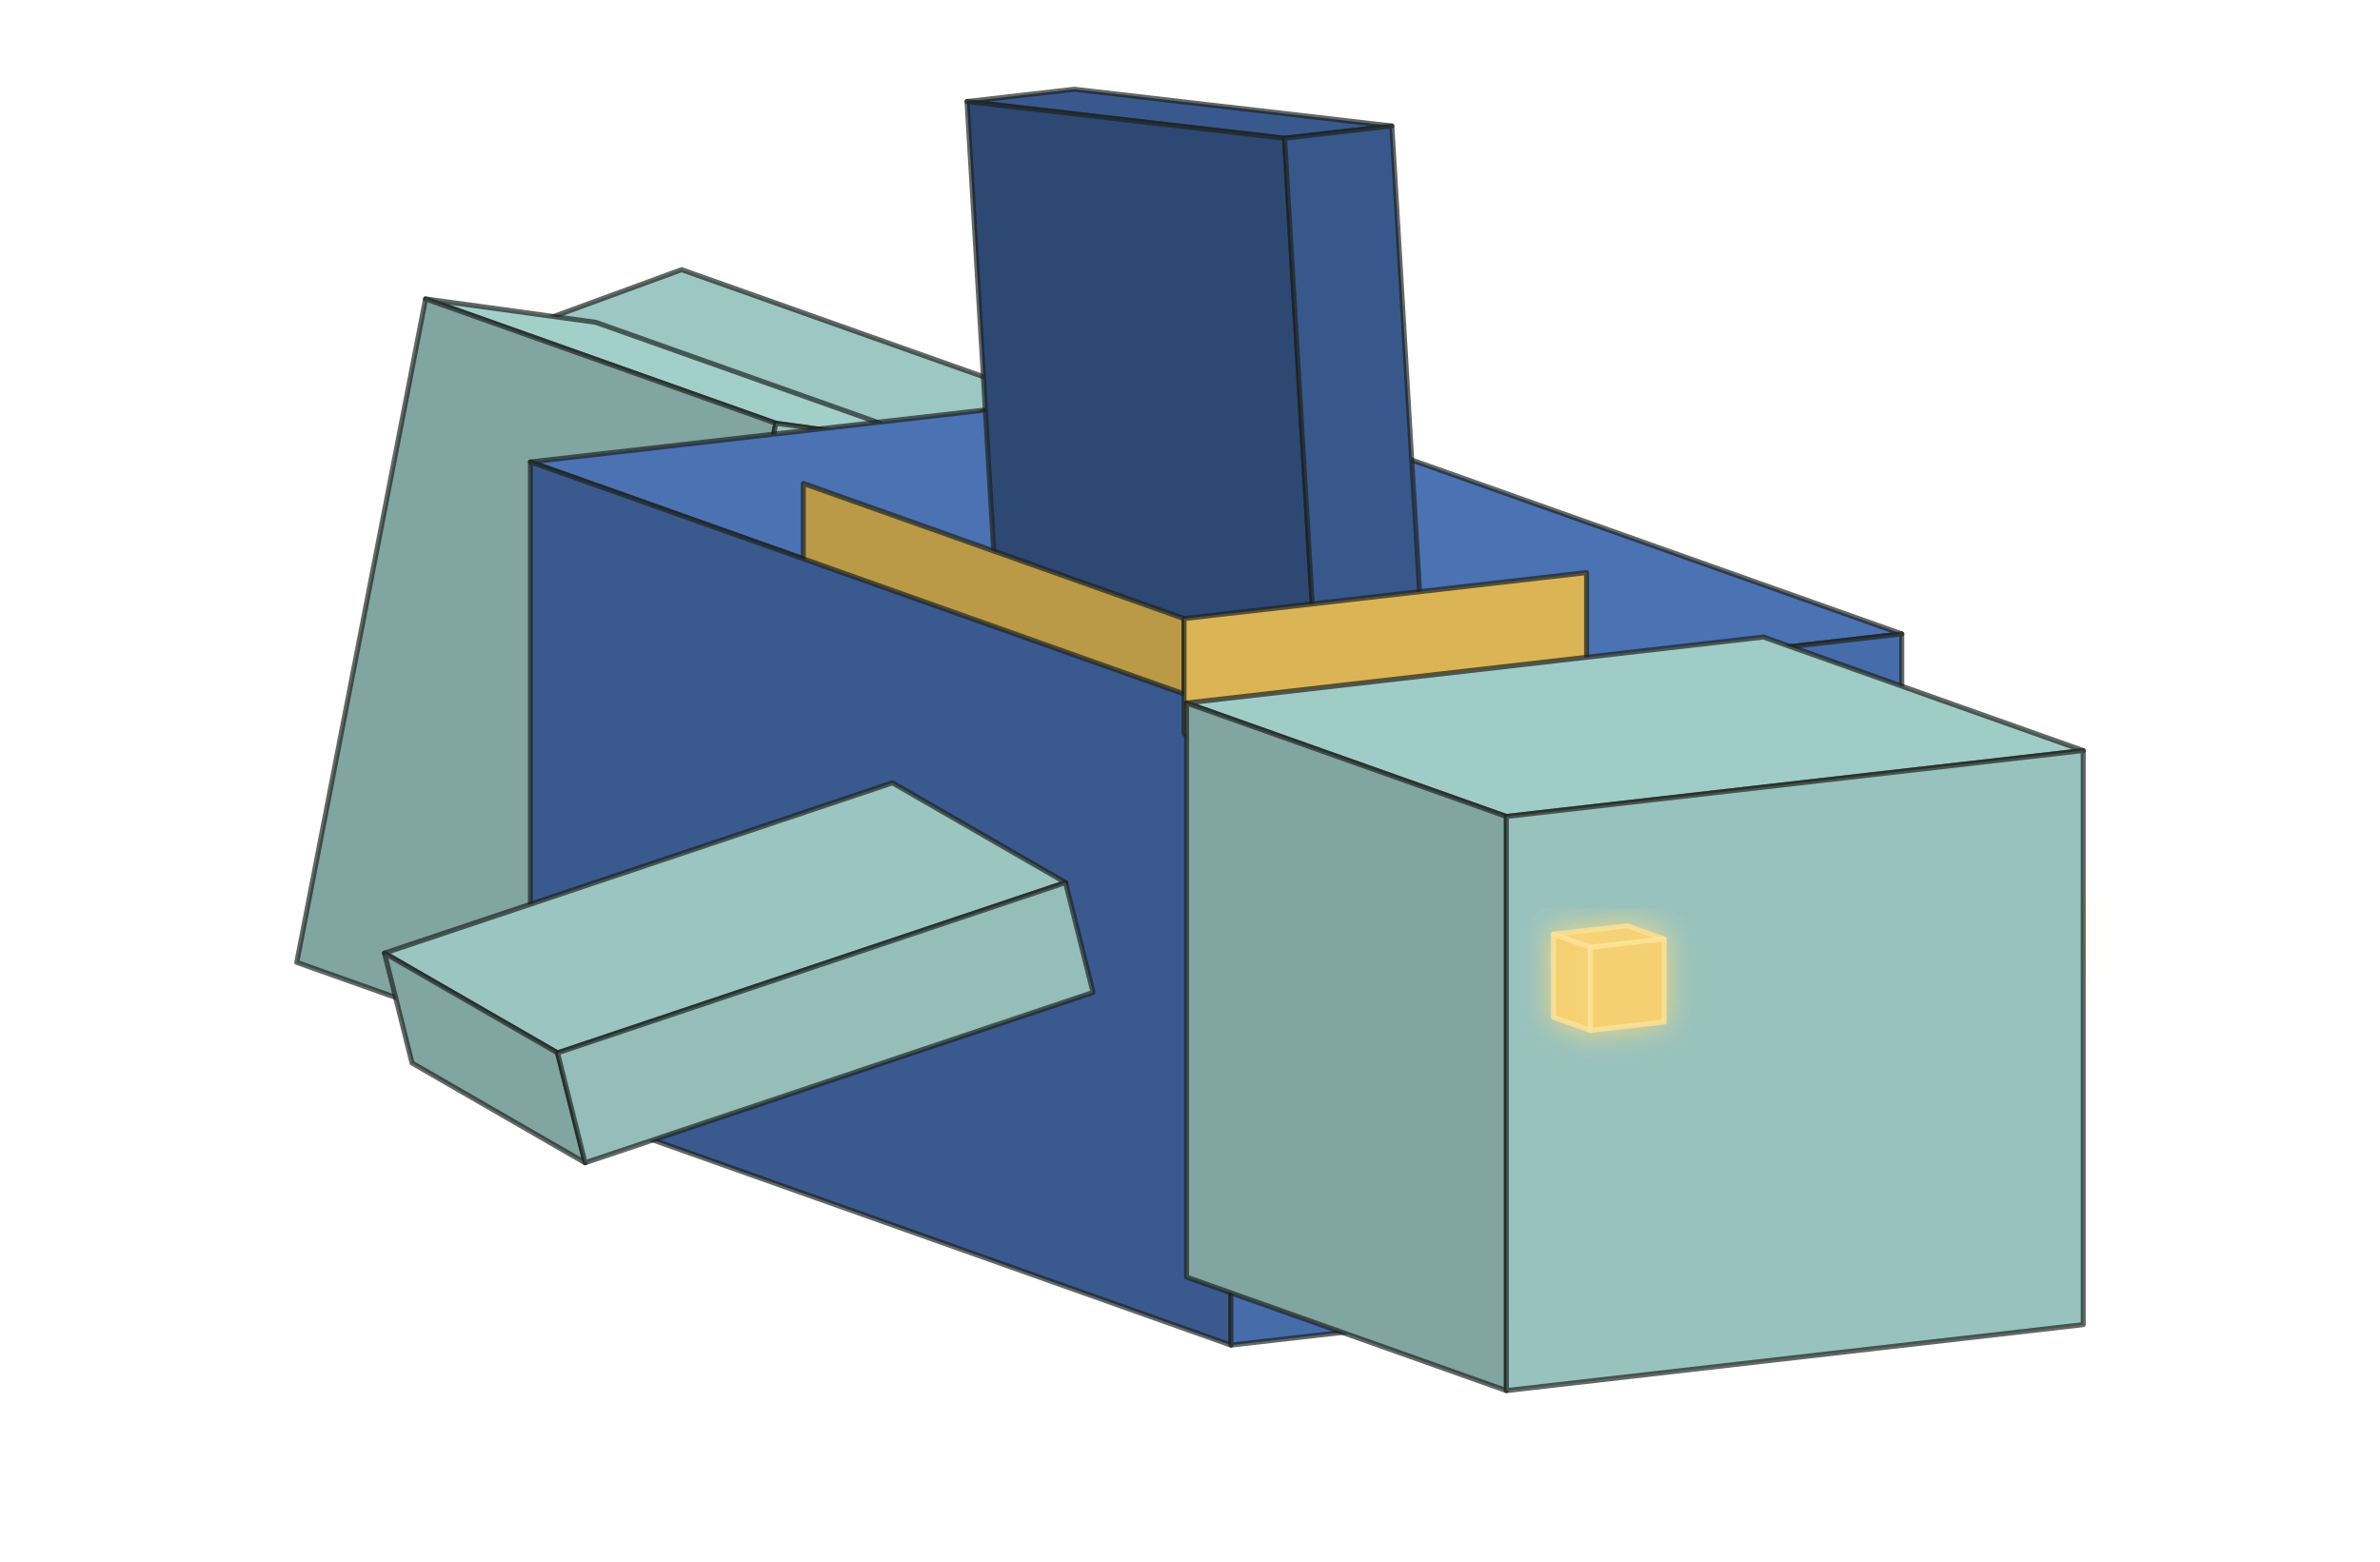
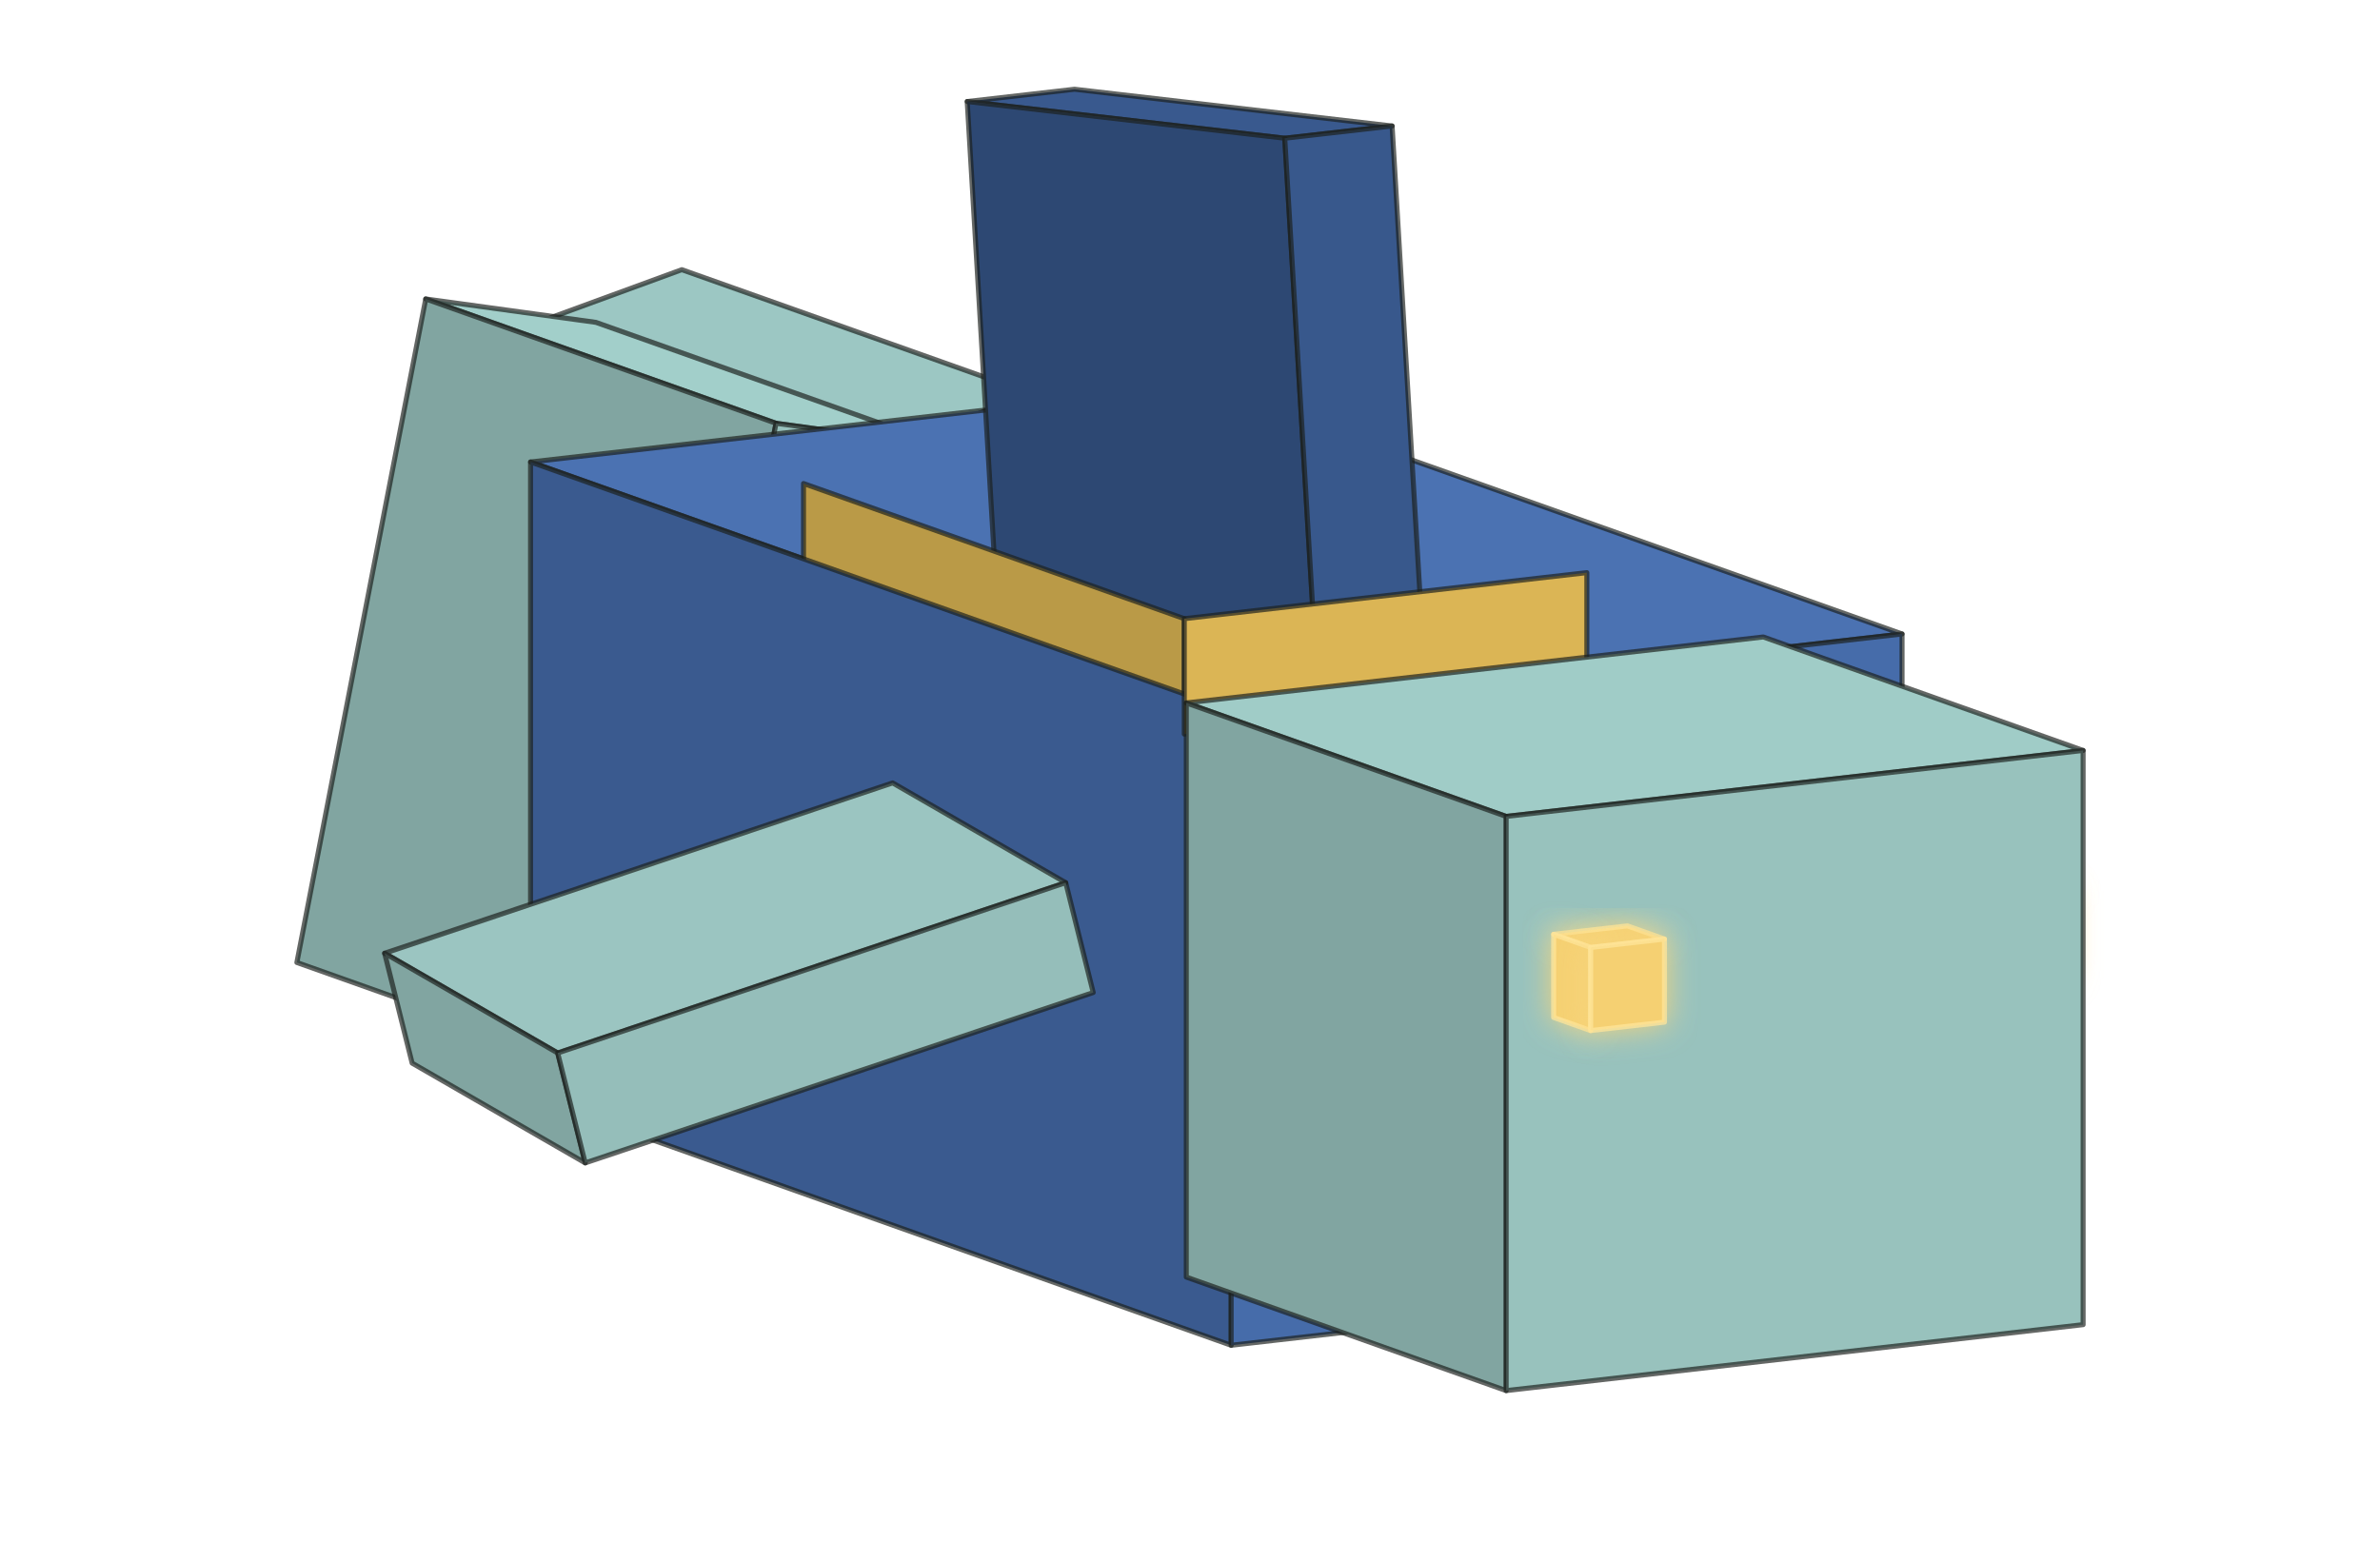
<svg xmlns="http://www.w3.org/2000/svg" width="640" height="420" viewBox="0 0 640 420" role="img" aria-labelledby="portrait-title">
  <defs>
    <filter id="portrait-glow" x="-80%" y="-80%" width="260%" height="260%">
      <feGaussianBlur stdDeviation="4" result="blur" />
      <feMerge>
        <feMergeNode in="blur" />
        <feMergeNode in="SourceGraphic" />
      </feMerge>
    </filter>
    <filter id="portrait-shadow" x="-40%" y="-80%" width="180%" height="260%">
      <feGaussianBlur stdDeviation="8" />
    </filter>
  </defs>
  <g>
-     <polygon points="266.36,293.23 231.71,122.72 137.52,89.28 172.16,259.80" fill="#81a5a1" stroke="#1c211e" stroke-opacity=".68" stroke-width="1.35" stroke-linejoin="round" vector-effect="non-scaling-stroke" />
-     <polygon points="277.49,105.95 183.29,72.52 137.52,89.28 231.71,122.72" fill="#9cc7c3" stroke="#1c211e" stroke-opacity=".68" stroke-width="1.35" stroke-linejoin="round" vector-effect="non-scaling-stroke" />
-     <polygon points="254.40,120.12 160.21,86.69 114.44,80.39 208.63,113.83" fill="#a2cfca" stroke="#1c211e" stroke-opacity=".68" stroke-width="1.35" stroke-linejoin="round" vector-effect="non-scaling-stroke" />
-     <polygon points="173.99,292.26 208.63,113.83 114.44,80.39 79.80,258.83" fill="#81a5a1" stroke="#1c211e" stroke-opacity=".68" stroke-width="1.35" stroke-linejoin="round" vector-effect="non-scaling-stroke" />
-     <polygon points="312.13,276.47 277.49,105.95 231.71,122.72 266.36,293.23" fill="#98c2bd" stroke="#1c211e" stroke-opacity=".68" stroke-width="1.35" stroke-linejoin="round" vector-effect="non-scaling-stroke" />
-     <polygon points="219.76,298.56 254.40,120.12 208.63,113.83 173.99,292.26" fill="#98c2bd" stroke="#1c211e" stroke-opacity=".68" stroke-width="1.35" stroke-linejoin="round" vector-effect="non-scaling-stroke" />
-     <polygon points="547.74,237.68 457.28,215.88 346.26,198.39 436.71,220.19" fill="#a2cec9" stroke="#1c211e" stroke-opacity=".68" stroke-width="1.35" stroke-linejoin="round" vector-effect="non-scaling-stroke" />
-     <polygon points="430.70,251.27 436.71,220.19 346.26,198.39 340.24,229.47" fill="#81a5a1" stroke="#1c211e" stroke-opacity=".68" stroke-width="1.35" stroke-linejoin="round" vector-effect="non-scaling-stroke" />
-     <polygon points="541.72,268.77 547.74,237.68 436.71,220.19 430.70,251.27" fill="#9bc5c0" stroke="#1c211e" stroke-opacity=".68" stroke-width="1.35" stroke-linejoin="round" vector-effect="non-scaling-stroke" />
-     <polygon points="426.63,154.00 324.25,117.66 216.02,130.03 318.40,166.37" fill="#e7bf5a" stroke="#1c211e" stroke-opacity=".68" stroke-width="1.35" stroke-linejoin="round" vector-effect="non-scaling-stroke" />
-     <polygon points="511.40,170.48 323.02,103.62 142.63,124.24 331.01,191.11" fill="#4b72b2" stroke="#1c211e" stroke-opacity=".68" stroke-width="1.35" stroke-linejoin="round" vector-effect="non-scaling-stroke" />
-     <polygon points="374.28,33.88 288.90,24.00 260.04,27.30 345.42,37.18" fill="#39598e" stroke="#1c211e" stroke-opacity=".68" stroke-width="1.35" stroke-linejoin="round" vector-effect="non-scaling-stroke" />
-     <polygon points="353.75,177.29 345.42,37.18 260.04,27.30 268.37,167.42" fill="#2d4873" stroke="#1c211e" stroke-opacity=".68" stroke-width="1.35" stroke-linejoin="round" vector-effect="non-scaling-stroke" />
-     <polygon points="318.40,197.41 318.40,166.37 216.02,130.03 216.02,161.07" fill="#ba9a47" stroke="#1c211e" stroke-opacity=".68" stroke-width="1.35" stroke-linejoin="round" vector-effect="non-scaling-stroke" />
-     <polygon points="331.01,361.77 331.01,191.11 142.63,124.24 142.63,294.90" fill="#3a5a8f" stroke="#1c211e" stroke-opacity=".68" stroke-width="1.35" stroke-linejoin="round" vector-effect="non-scaling-stroke" />
-     <polygon points="286.53,237.36 239.99,210.54 103.39,256.34 149.93,283.17" fill="#9bc5c1" stroke="#1c211e" stroke-opacity=".68" stroke-width="1.35" stroke-linejoin="round" vector-effect="non-scaling-stroke" />
-     <polygon points="157.33,312.72 149.93,283.17 103.39,256.34 110.80,285.90" fill="#81a5a1" stroke="#1c211e" stroke-opacity=".68" stroke-width="1.35" stroke-linejoin="round" vector-effect="non-scaling-stroke" />
-     <polygon points="382.61,173.99 374.28,33.88 345.42,37.18 353.75,177.29" fill="#38588c" stroke="#1c211e" stroke-opacity=".68" stroke-width="1.35" stroke-linejoin="round" vector-effect="non-scaling-stroke" />
-     <polygon points="426.63,185.04 426.63,154.00 318.40,166.37 318.40,197.41" fill="#dbb555" stroke="#1c211e" stroke-opacity=".68" stroke-width="1.35" stroke-linejoin="round" vector-effect="non-scaling-stroke" />
-     <polygon points="293.93,266.91 286.53,237.36 149.93,283.17 157.33,312.72" fill="#95beba" stroke="#1c211e" stroke-opacity=".68" stroke-width="1.35" stroke-linejoin="round" vector-effect="non-scaling-stroke" />
-     <polygon points="511.40,341.14 511.40,170.48 331.01,191.11 331.01,361.77" fill="#466caa" stroke="#1c211e" stroke-opacity=".68" stroke-width="1.35" stroke-linejoin="round" vector-effect="non-scaling-stroke" />
-     <polygon points="560.20,201.86 474.20,171.33 319.07,189.07 405.07,219.59" fill="#a0ccc7" stroke="#1c211e" stroke-opacity=".68" stroke-width="1.35" stroke-linejoin="round" vector-effect="non-scaling-stroke" />
-     <polygon points="405.07,374.00 405.07,219.59 319.07,189.07 319.07,343.47" fill="#81a5a1" stroke="#1c211e" stroke-opacity=".68" stroke-width="1.35" stroke-linejoin="round" vector-effect="non-scaling-stroke" />
-     <polygon points="555.74,240.15 545.79,236.61 525.95,238.88 535.90,242.41" fill="#f5d072" stroke="#ffe59a" stroke-opacity=".74" stroke-width="1.35" stroke-linejoin="round" vector-effect="non-scaling-stroke" filter="url(#portrait-glow)" />
-     <polygon points="535.90,264.76 535.90,242.41 525.95,238.88 525.95,261.23" fill="#f5d072" stroke="#ffe59a" stroke-opacity=".74" stroke-width="1.35" stroke-linejoin="round" vector-effect="non-scaling-stroke" filter="url(#portrait-glow)" />
-     <polygon points="555.74,262.49 555.74,240.15 535.90,242.41 535.90,264.76" fill="#f5d072" stroke="#ffe59a" stroke-opacity=".74" stroke-width="1.35" stroke-linejoin="round" vector-effect="non-scaling-stroke" filter="url(#portrait-glow)" />
-     <polygon points="560.20,356.26 560.20,201.86 405.07,219.59 405.07,374.00" fill="#98c2bd" stroke="#1c211e" stroke-opacity=".68" stroke-width="1.35" stroke-linejoin="round" vector-effect="non-scaling-stroke" />
-     <polygon points="447.51,252.52 437.56,248.99 417.72,251.26 427.67,254.79" fill="#f5d072" stroke="#ffe59a" stroke-opacity=".74" stroke-width="1.35" stroke-linejoin="round" vector-effect="non-scaling-stroke" filter="url(#portrait-glow)" />
-     <polygon points="427.67,277.14 427.67,254.79 417.72,251.26 417.72,273.60" fill="#f5d072" stroke="#ffe59a" stroke-opacity=".74" stroke-width="1.35" stroke-linejoin="round" vector-effect="non-scaling-stroke" filter="url(#portrait-glow)" />
-     <polygon points="447.51,274.87 447.51,252.52 427.67,254.79 427.67,277.14" fill="#f5d072" stroke="#ffe59a" stroke-opacity=".74" stroke-width="1.35" stroke-linejoin="round" vector-effect="non-scaling-stroke" filter="url(#portrait-glow)" />
+     <polygon points="266.41,293.26 231.77,122.73 137.56,89.29 172.21,259.83" fill="#81a5a1" stroke="#1c211e" stroke-opacity=".68" stroke-width="1.35" stroke-linejoin="round" vector-effect="non-scaling-stroke" />
+     <polygon points="277.54,105.96 183.34,72.53 137.56,89.29 231.77,122.73" fill="#9cc7c3" stroke="#1c211e" stroke-opacity=".68" stroke-width="1.35" stroke-linejoin="round" vector-effect="non-scaling-stroke" />
+     <polygon points="254.46,120.13 160.25,86.70 114.48,80.40 208.68,113.84" fill="#a2cfca" stroke="#1c211e" stroke-opacity=".68" stroke-width="1.35" stroke-linejoin="round" vector-effect="non-scaling-stroke" />
+     <polygon points="174.03,292.30 208.68,113.84 114.48,80.40 79.83,258.86" fill="#81a5a1" stroke="#1c211e" stroke-opacity=".68" stroke-width="1.35" stroke-linejoin="round" vector-effect="non-scaling-stroke" />
+     <polygon points="312.19,276.50 277.54,105.96 231.77,122.73 266.41,293.26" fill="#98c2bd" stroke="#1c211e" stroke-opacity=".68" stroke-width="1.35" stroke-linejoin="round" vector-effect="non-scaling-stroke" />
+     <polygon points="219.81,298.59 254.46,120.13 208.68,113.84 174.03,292.30" fill="#98c2bd" stroke="#1c211e" stroke-opacity=".68" stroke-width="1.35" stroke-linejoin="round" vector-effect="non-scaling-stroke" />
+     <polygon points="547.83,237.71 457.36,215.91 346.32,198.41 436.79,220.21" fill="#a2cec9" stroke="#1c211e" stroke-opacity=".68" stroke-width="1.35" stroke-linejoin="round" vector-effect="non-scaling-stroke" />
+     <polygon points="430.77,251.30 436.79,220.21 346.32,198.41 340.31,229.50" fill="#81a5a1" stroke="#1c211e" stroke-opacity=".68" stroke-width="1.35" stroke-linejoin="round" vector-effect="non-scaling-stroke" />
+     <polygon points="541.81,268.80 547.83,237.71 436.79,220.21 430.77,251.30" fill="#9bc5c0" stroke="#1c211e" stroke-opacity=".68" stroke-width="1.35" stroke-linejoin="round" vector-effect="non-scaling-stroke" />
+     <polygon points="426.71,154.01 324.31,117.67 216.07,130.04 318.46,166.39" fill="#e7bf5a" stroke="#1c211e" stroke-opacity=".68" stroke-width="1.35" stroke-linejoin="round" vector-effect="non-scaling-stroke" />
+     <polygon points="511.48,170.50 323.08,103.63 142.67,124.25 331.07,191.13" fill="#4b72b2" stroke="#1c211e" stroke-opacity=".68" stroke-width="1.35" stroke-linejoin="round" vector-effect="non-scaling-stroke" />
+     <polygon points="374.35,33.88 288.95,24.00 260.09,27.30 345.48,37.18" fill="#39598e" stroke="#1c211e" stroke-opacity=".68" stroke-width="1.35" stroke-linejoin="round" vector-effect="non-scaling-stroke" />
+     <polygon points="353.82,177.31 345.48,37.18 260.09,27.30 268.42,167.44" fill="#2d4873" stroke="#1c211e" stroke-opacity=".68" stroke-width="1.35" stroke-linejoin="round" vector-effect="non-scaling-stroke" />
+     <polygon points="318.46,197.43 318.46,166.39 216.07,130.04 216.07,161.09" fill="#ba9a47" stroke="#1c211e" stroke-opacity=".68" stroke-width="1.35" stroke-linejoin="round" vector-effect="non-scaling-stroke" />
+     <polygon points="331.07,361.81 331.07,191.13 142.67,124.25 142.67,294.94" fill="#3a5a8f" stroke="#1c211e" stroke-opacity=".68" stroke-width="1.35" stroke-linejoin="round" vector-effect="non-scaling-stroke" />
+     <polygon points="286.58,237.39 240.04,210.56 103.43,256.37 149.97,283.20" fill="#9bc5c1" stroke="#1c211e" stroke-opacity=".68" stroke-width="1.35" stroke-linejoin="round" vector-effect="non-scaling-stroke" />
+     <polygon points="157.37,312.76 149.97,283.20 103.43,256.37 110.83,285.93" fill="#81a5a1" stroke="#1c211e" stroke-opacity=".68" stroke-width="1.35" stroke-linejoin="round" vector-effect="non-scaling-stroke" />
+     <polygon points="382.68,174.01 374.35,33.88 345.48,37.18 353.82,177.31" fill="#38588c" stroke="#1c211e" stroke-opacity=".68" stroke-width="1.35" stroke-linejoin="round" vector-effect="non-scaling-stroke" />
+     <polygon points="426.71,185.06 426.71,154.01 318.46,166.39 318.46,197.43" fill="#dbb555" stroke="#1c211e" stroke-opacity=".68" stroke-width="1.35" stroke-linejoin="round" vector-effect="non-scaling-stroke" />
+     <polygon points="293.98,266.94 286.58,237.39 149.97,283.20 157.37,312.76" fill="#95beba" stroke="#1c211e" stroke-opacity=".68" stroke-width="1.35" stroke-linejoin="round" vector-effect="non-scaling-stroke" />
+     <polygon points="511.48,341.18 511.48,170.50 331.07,191.13 331.07,361.81" fill="#466caa" stroke="#1c211e" stroke-opacity=".68" stroke-width="1.35" stroke-linejoin="round" vector-effect="non-scaling-stroke" />
+     <polygon points="560.17,201.83 474.16,171.31 319.00,189.05 405.02,219.57" fill="#a0ccc7" stroke="#1c211e" stroke-opacity=".68" stroke-width="1.35" stroke-linejoin="round" vector-effect="non-scaling-stroke" />
+     <polygon points="405.02,374.00 405.02,219.57 319.00,189.05 319.00,343.47" fill="#81a5a1" stroke="#1c211e" stroke-opacity=".68" stroke-width="1.35" stroke-linejoin="round" vector-effect="non-scaling-stroke" />
+     <polygon points="555.84,240.17 545.88,236.64 526.04,238.91 535.99,242.44" fill="#f5d072" stroke="#ffe59a" stroke-opacity=".74" stroke-width="1.35" stroke-linejoin="round" vector-effect="non-scaling-stroke" filter="url(#portrait-glow)" />
+     <polygon points="535.99,264.79 535.99,242.44 526.04,238.91 526.04,261.26" fill="#f5d072" stroke="#ffe59a" stroke-opacity=".74" stroke-width="1.35" stroke-linejoin="round" vector-effect="non-scaling-stroke" filter="url(#portrait-glow)" />
+     <polygon points="555.84,262.52 555.84,240.17 535.99,242.44 535.99,264.79" fill="#f5d072" stroke="#ffe59a" stroke-opacity=".74" stroke-width="1.35" stroke-linejoin="round" vector-effect="non-scaling-stroke" filter="url(#portrait-glow)" />
+     <polygon points="560.17,356.26 560.17,201.83 405.02,219.57 405.02,374.00" fill="#98c2bd" stroke="#1c211e" stroke-opacity=".68" stroke-width="1.35" stroke-linejoin="round" vector-effect="non-scaling-stroke" />
+     <polygon points="447.59,252.55 437.63,249.02 417.79,251.28 427.74,254.82" fill="#f5d072" stroke="#ffe59a" stroke-opacity=".74" stroke-width="1.35" stroke-linejoin="round" vector-effect="non-scaling-stroke" filter="url(#portrait-glow)" />
+     <polygon points="427.74,277.17 427.74,254.82 417.79,251.28 417.79,273.64" fill="#f5d072" stroke="#ffe59a" stroke-opacity=".74" stroke-width="1.35" stroke-linejoin="round" vector-effect="non-scaling-stroke" filter="url(#portrait-glow)" />
+     <polygon points="447.59,274.90 447.59,252.55 427.74,254.82 427.74,277.17" fill="#f5d072" stroke="#ffe59a" stroke-opacity=".74" stroke-width="1.35" stroke-linejoin="round" vector-effect="non-scaling-stroke" filter="url(#portrait-glow)" />
  </g>
</svg>
